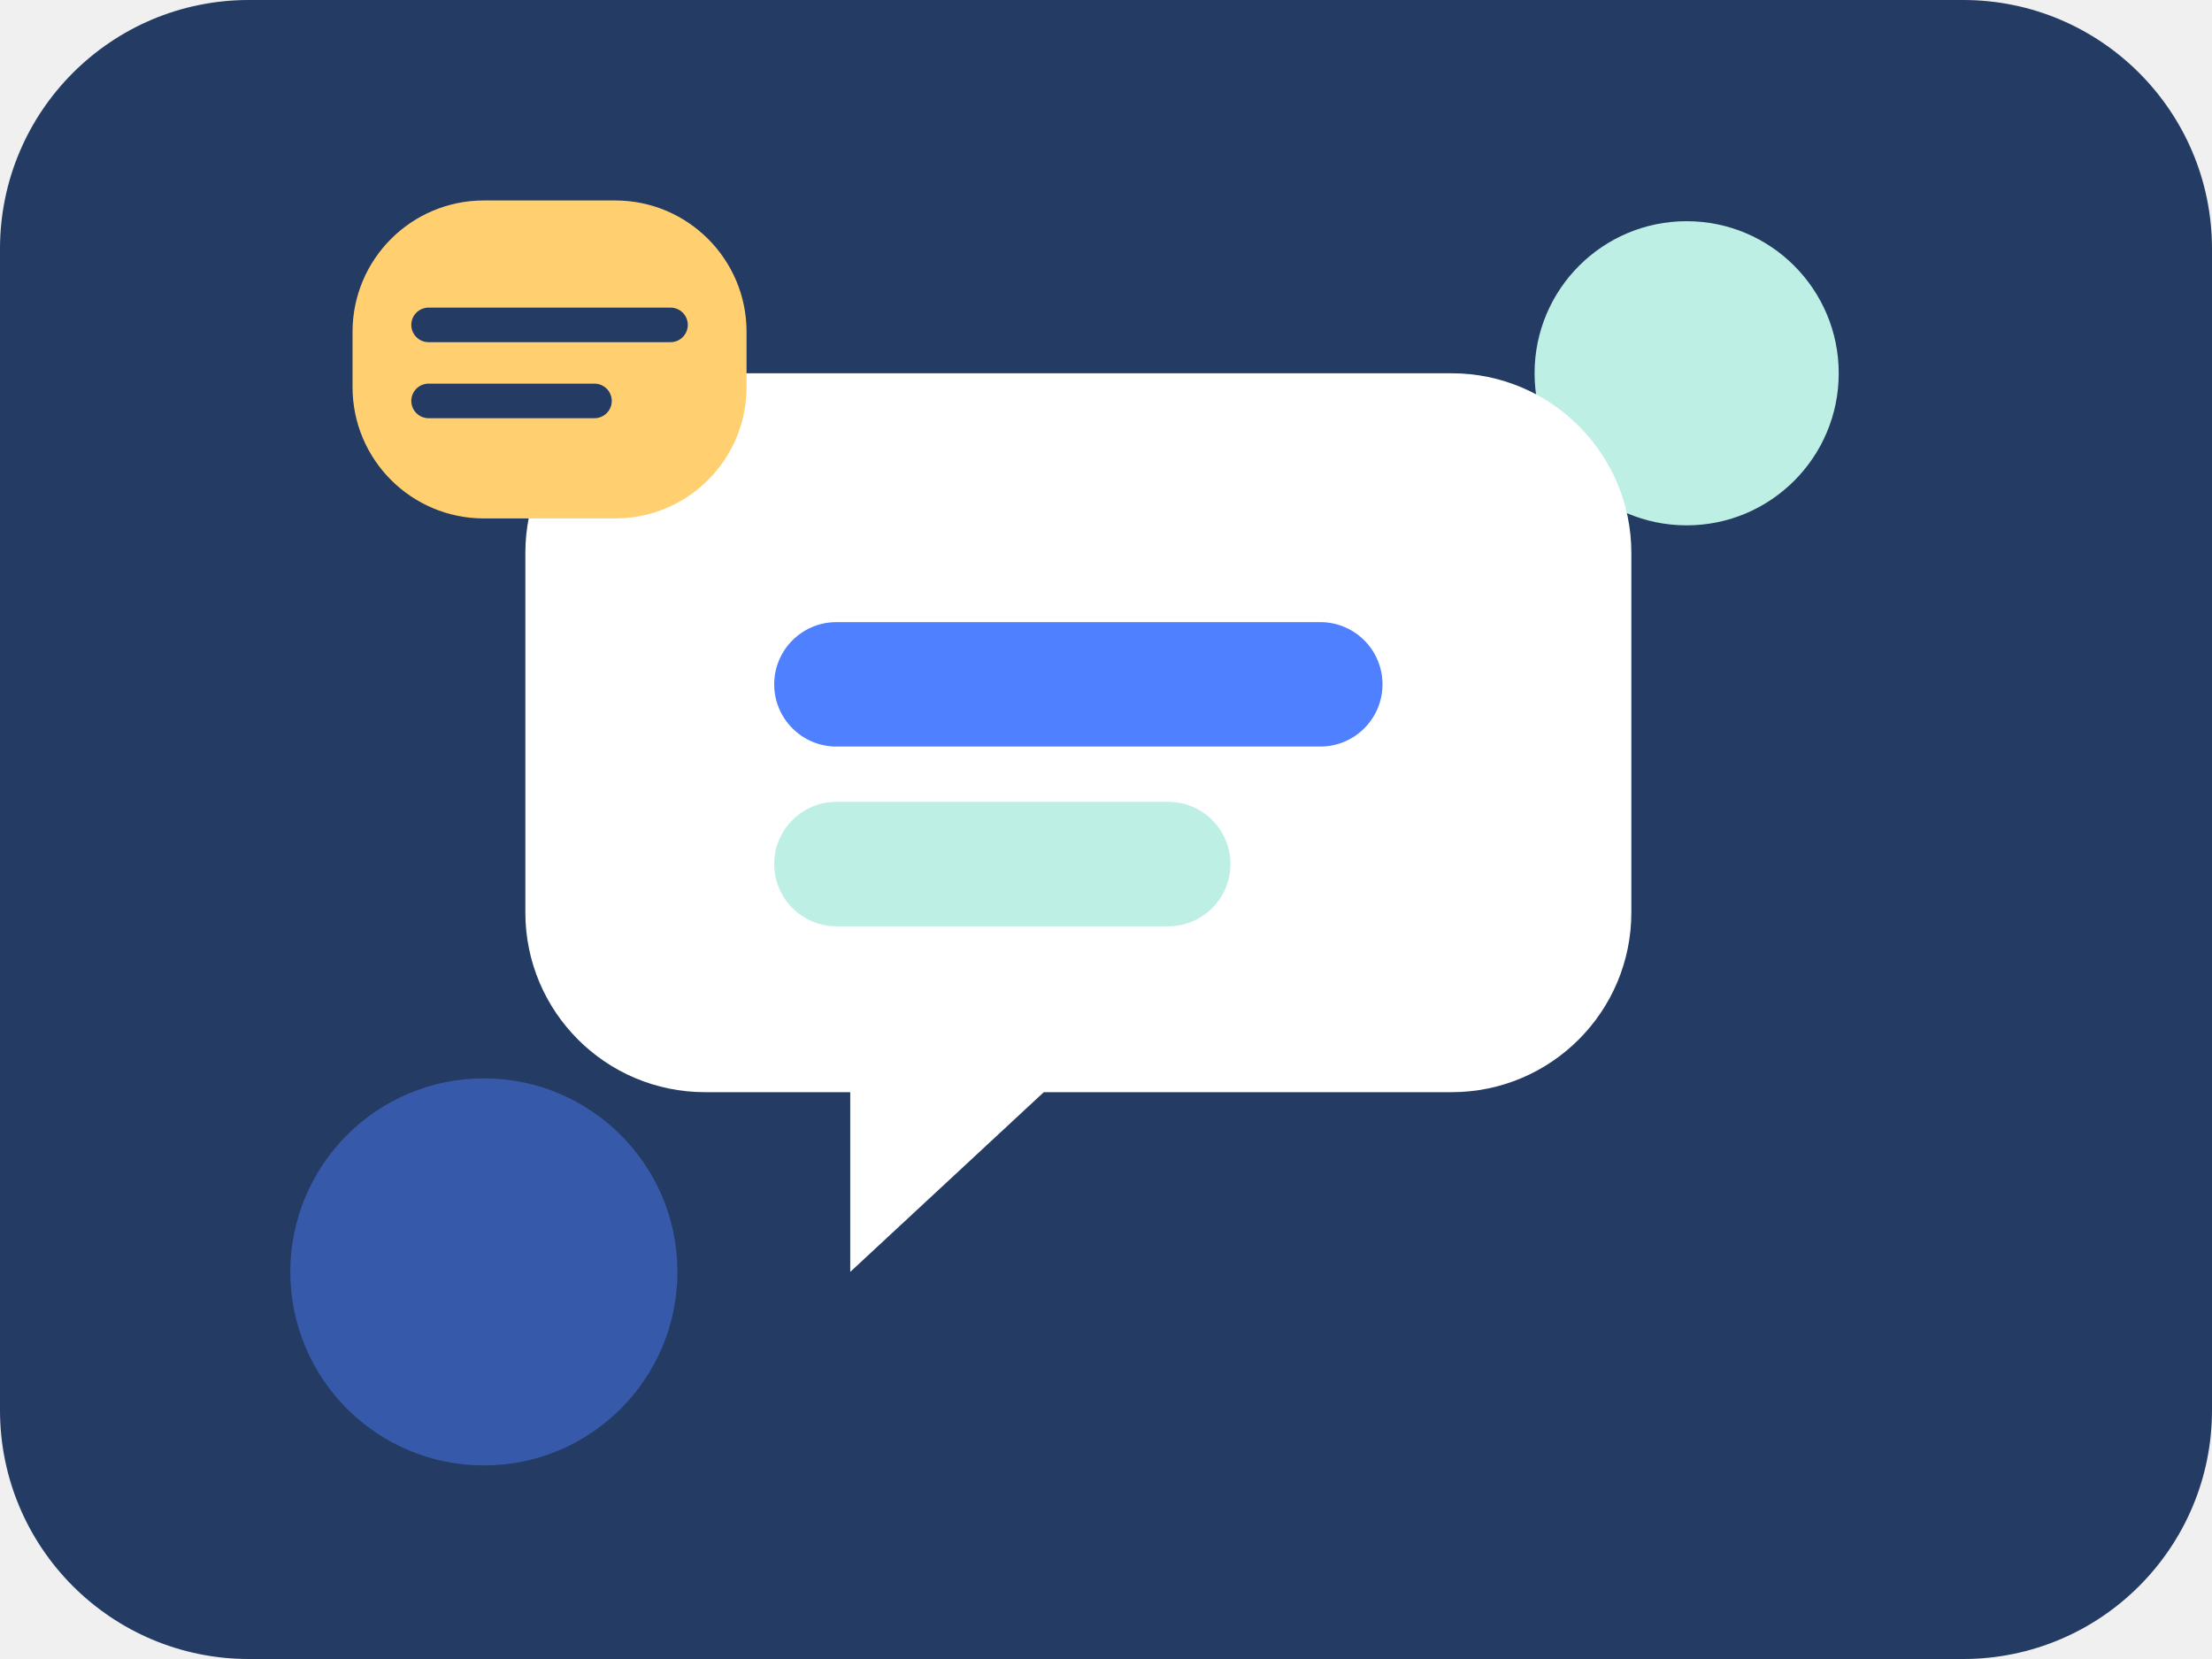
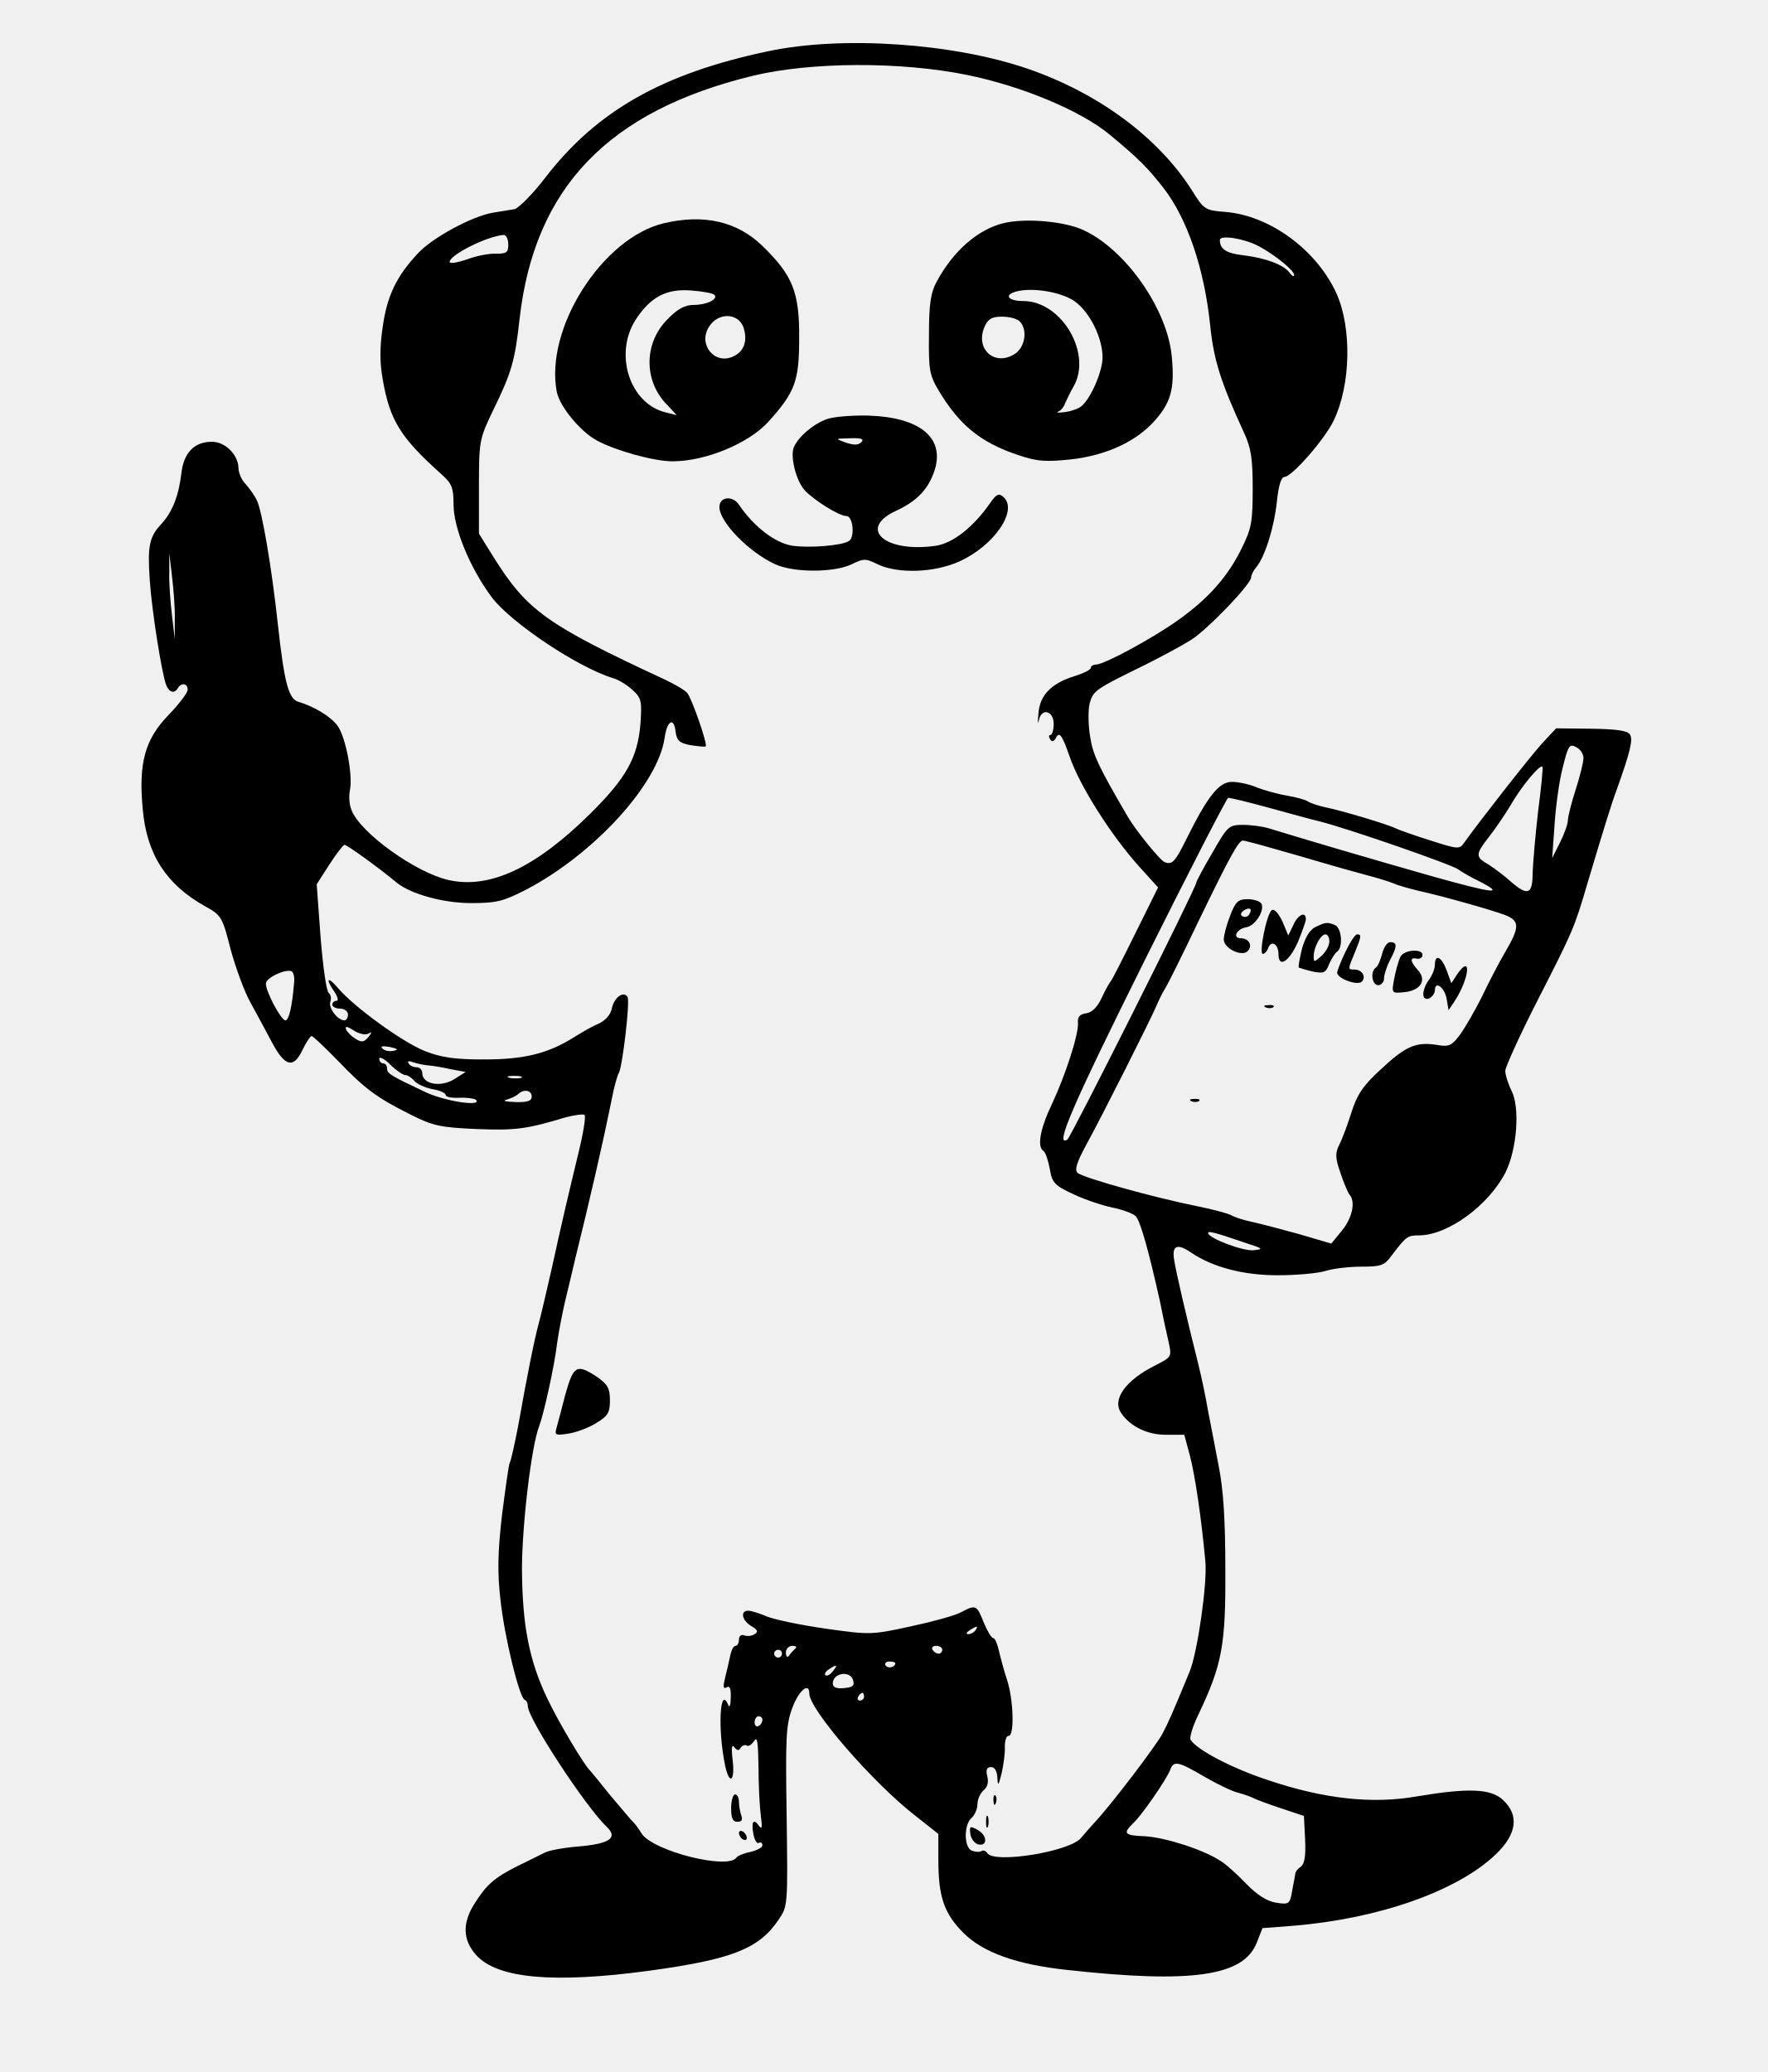
- <svg xmlns="http://www.w3.org/2000/svg" width="320" height="240" viewBox="0 0 320 240" fill="none">
-   <rect width="320" height="240" rx="36" fill="#243B64" />
-   <circle cx="244" cy="54" r="22" fill="#BDEFE4" />
-   <circle cx="70" cy="184" r="28" fill="#4F80FF" fill-opacity=".45" />
-   <path d="M76 80C76 65.64 87.64 54 102 54H210C224.36 54 236 65.64 236 80V132C236 146.36 224.36 158 210 158H151L123 184V158H102C87.64 158 76 146.36 76 132V80Z" fill="white" />
-   <path d="M112 99C112 94.03 116.03 90 121 90H191C195.97 90 200 94.03 200 99C200 103.97 195.97 108 191 108H121C116.03 108 112 103.97 112 99Z" fill="#4F80FF" />
-   <path d="M112 125C112 120.03 116.03 116 121 116H169C173.97 116 178 120.03 178 125C178 129.97 173.97 134 169 134H121C116.03 134 112 129.97 112 125Z" fill="#BDEFE4" />
-   <path d="M51 48C51 37.51 59.51 29 70 29H89C99.49 29 108 37.51 108 48V56C108 66.49 99.49 75 89 75H70C59.51 75 51 66.49 51 56V48Z" fill="#FFCF70" />
-   <path d="M62 47H97M62 58H86" stroke="#243B64" stroke-width="5" stroke-linecap="round" />
+ <svg xmlns="http://www.w3.org/2000/svg" version="1.0" width="452pt" height="530pt" viewBox="0 0 452 530" preserveAspectRatio="xMidYMid meet">
+   <g transform="translate(0,530) scale(0.1,-0.1)" fill="#000000" stroke="none">
+     <path d="M1965 5169 c-271 -57 -439 -153 -570 -323 -32 -42 -68 -78 -79 -81 -12 -2 -36 -6 -55 -9 -54 -9 -157 -65 -193 -105 -54 -58 -78 -108 -89 -186 -8 -54 -8 -91 0 -136 18 -104 45 -148 150 -242 27 -24 31 -35 31 -77 0 -61 42 -163 98 -238 49 -65 221 -180 311 -207 14 -4 36 -18 49 -30 23 -21 24 -29 20 -87 -7 -85 -36 -138 -127 -228 -140 -139 -258 -195 -364 -171 -84 19 -226 121 -248 179 -6 14 -7 37 -4 51 8 38 -11 137 -32 165 -18 24 -60 49 -100 61 -25 7 -36 50 -52 195 -16 149 -41 294 -54 320 -6 13 -20 32 -29 42 -10 10 -18 28 -18 41 -1 34 -34 67 -68 67 -45 0 -72 -28 -78 -80 -7 -59 -23 -99 -51 -130 -31 -33 -36 -56 -30 -143 5 -78 31 -241 42 -269 8 -20 21 -23 30 -8 9 15 25 12 25 -4 0 -8 -22 -37 -49 -65 -60 -62 -77 -122 -66 -240 10 -116 60 -194 161 -250 40 -22 43 -27 64 -110 13 -47 35 -108 51 -136 15 -27 40 -74 55 -102 33 -62 55 -67 78 -18 9 19 20 35 23 35 3 0 33 -28 67 -63 70 -73 100 -95 188 -139 56 -28 75 -32 168 -36 99 -4 127 0 227 30 23 6 45 9 48 6 4 -3 -3 -46 -15 -95 -27 -112 -44 -184 -70 -303 -12 -52 -26 -113 -32 -135 -12 -44 -30 -135 -53 -264 -9 -46 -18 -87 -21 -92 -3 -5 -11 -65 -20 -134 -11 -96 -12 -147 -4 -217 10 -94 48 -250 62 -256 5 -2 8 -9 8 -16 0 -32 148 -258 202 -309 29 -28 8 -43 -71 -50 -38 -3 -77 -10 -88 -16 -10 -5 -42 -21 -71 -35 -59 -30 -78 -47 -110 -98 -30 -49 -28 -91 6 -129 54 -60 198 -73 442 -40 212 29 281 56 331 130 24 35 24 36 21 263 -3 200 -2 235 14 278 16 45 44 69 44 38 0 -41 164 -230 273 -314 l57 -45 0 -67 c0 -94 15 -137 64 -186 50 -50 135 -81 266 -95 318 -35 450 -16 484 69 l15 38 78 6 c220 18 421 89 519 183 54 52 60 100 18 139 -31 29 -89 31 -220 9 -114 -20 -237 -7 -382 42 -91 30 -181 77 -197 103 -3 5 5 33 19 62 62 130 71 179 70 373 0 128 -5 205 -17 265 -9 47 -21 110 -27 140 -5 30 -16 84 -25 120 -31 124 -57 235 -62 268 -6 36 8 42 42 19 57 -39 136 -59 223 -59 48 0 103 5 122 11 19 6 60 11 92 11 50 0 59 3 77 28 37 49 41 52 70 52 74 0 179 77 222 162 29 59 37 165 15 208 -9 18 -16 41 -16 51 0 9 37 91 83 181 90 176 94 185 127 298 38 127 61 203 75 240 35 98 42 128 34 141 -6 10 -33 14 -99 15 l-90 1 -38 -41 c-33 -37 -159 -198 -196 -250 -13 -19 -15 -19 -87 4 -41 13 -81 27 -89 31 -22 11 -140 46 -180 54 -19 4 -39 11 -45 15 -5 4 -30 11 -54 15 -24 4 -59 14 -77 21 -18 8 -47 14 -63 14 -33 0 -61 -35 -115 -143 -31 -63 -38 -70 -58 -62 -12 6 -71 78 -93 115 -76 130 -90 160 -97 207 -5 30 -5 67 -1 84 9 32 14 36 139 97 44 22 98 51 120 65 42 26 154 143 154 160 0 6 6 18 13 26 22 26 46 102 53 169 4 40 11 62 19 62 19 0 103 96 126 144 44 91 47 237 7 326 -51 111 -170 199 -285 208 -51 4 -54 6 -85 56 -86 135 -239 248 -419 310 -192 66 -475 85 -664 45z m510 -61 c141 -29 291 -92 364 -153 76 -63 96 -84 137 -136 61 -79 104 -206 119 -349 9 -90 27 -147 86 -275 19 -41 23 -67 23 -145 0 -83 -3 -102 -27 -150 -35 -73 -85 -130 -162 -185 -67 -48 -191 -115 -212 -115 -7 0 -13 -4 -13 -8 0 -5 -18 -14 -40 -21 -60 -18 -91 -49 -94 -96 -2 -22 -2 -30 1 -18 6 33 38 26 38 -9 0 -15 -4 -28 -8 -28 -5 0 -5 -5 -1 -11 5 -8 10 -6 16 6 8 13 15 4 34 -51 26 -75 106 -201 178 -281 l48 -53 -58 -117 c-32 -65 -60 -120 -63 -123 -3 -3 -14 -22 -23 -42 -11 -24 -25 -38 -40 -40 -16 -2 -22 -9 -21 -23 3 -28 -32 -136 -67 -210 -30 -63 -38 -109 -21 -119 5 -4 12 -24 16 -46 6 -36 12 -42 61 -65 30 -14 75 -29 100 -34 25 -5 52 -15 59 -22 12 -14 33 -88 62 -219 7 -36 17 -82 22 -103 8 -37 8 -38 -33 -59 -77 -38 -113 -88 -88 -123 23 -34 67 -55 113 -55 l48 0 14 -52 c13 -48 30 -162 40 -273 5 -55 -20 -231 -40 -280 -44 -107 -55 -132 -70 -160 -18 -33 -130 -180 -170 -223 -14 -15 -30 -34 -37 -42 -26 -36 -224 -68 -241 -40 -4 6 -10 8 -15 5 -4 -3 -15 -2 -24 1 -21 8 -21 67 -1 84 8 7 15 23 15 35 0 12 7 28 16 36 10 8 13 21 9 36 -4 16 -1 23 10 23 9 0 15 -10 16 -27 1 -23 3 -21 11 12 5 22 9 52 8 67 0 16 4 28 10 28 15 0 12 93 -4 142 -8 24 -17 58 -21 75 -4 18 -10 33 -15 33 -4 0 -15 18 -24 40 -18 45 -20 46 -58 26 -14 -8 -72 -24 -128 -36 -101 -22 -104 -22 -218 -6 -63 9 -130 23 -150 31 -19 8 -41 15 -48 15 -21 0 -17 -24 7 -39 17 -10 19 -15 9 -21 -7 -5 -19 -6 -27 -3 -7 3 -13 -2 -13 -11 0 -9 -4 -16 -9 -16 -5 0 -11 -12 -14 -28 -3 -15 -9 -40 -13 -56 -5 -21 -4 -27 5 -22 7 5 11 -3 10 -26 0 -18 -3 -27 -6 -20 -22 55 -28 -62 -8 -156 11 -49 25 -38 19 15 -4 32 -2 43 4 34 7 -9 12 -10 16 -2 4 6 11 9 16 6 5 -3 13 3 19 12 8 13 10 -4 11 -67 0 -47 3 -103 6 -125 4 -29 3 -36 -5 -25 -14 20 -20 10 -14 -22 3 -15 9 -25 14 -22 5 3 9 0 9 -6 0 -6 -14 -13 -30 -17 -17 -3 -33 -10 -36 -14 -20 -33 -214 16 -243 61 -8 14 -21 30 -27 35 -5 6 -30 35 -55 65 -24 30 -46 57 -49 60 -16 15 -81 124 -110 185 -47 98 -64 189 -65 330 0 113 24 316 44 367 12 32 39 153 46 213 4 28 13 75 20 105 7 30 19 78 25 105 41 166 74 311 94 410 6 33 15 65 19 71 9 16 29 183 22 194 -10 16 -34 -1 -40 -29 -3 -16 -16 -31 -33 -39 -15 -6 -43 -22 -62 -34 -68 -43 -129 -58 -232 -58 -75 0 -109 5 -150 21 -57 22 -182 113 -223 161 -27 32 -34 26 -9 -10 8 -12 10 -22 5 -22 -6 0 -11 -4 -11 -10 0 -5 9 -10 20 -10 11 0 20 -7 20 -15 0 -8 -4 -15 -9 -15 -18 0 -42 33 -36 48 3 8 1 18 -4 22 -6 3 -15 67 -21 142 l-10 136 32 50 c18 28 36 51 39 51 5 1 86 -57 134 -97 36 -29 119 -52 189 -52 66 0 82 4 141 34 174 91 338 270 355 389 6 44 24 54 28 15 3 -22 10 -29 38 -34 19 -3 37 -5 39 -3 5 6 -35 121 -47 136 -5 7 -31 22 -56 34 -306 142 -354 177 -441 316 l-36 58 0 120 c0 117 1 122 36 195 48 98 56 127 68 235 38 334 226 531 596 621 149 36 379 37 550 2z m-1175 -433 c0 -21 -4 -24 -32 -24 -18 1 -52 -6 -75 -15 -24 -8 -43 -11 -43 -6 0 18 96 66 138 69 6 1 12 -10 12 -24z m1920 -5 c41 -22 90 -62 90 -73 0 -6 -6 -3 -12 6 -16 20 -60 37 -118 44 -44 5 -60 16 -60 39 0 14 63 4 100 -16z m-2773 -955 l0 -50 -7 60 c-4 33 -8 83 -7 110 l0 50 7 -60 c4 -33 8 -82 7 -110z m3603 -354 c0 -10 -9 -47 -20 -81 -11 -34 -20 -70 -20 -79 0 -9 -9 -34 -20 -56 l-20 -40 6 85 c3 47 12 113 21 147 14 56 17 61 34 52 11 -5 19 -18 19 -28z m-116 -136 c-7 -60 -13 -131 -14 -157 0 -56 -12 -61 -56 -23 -16 15 -41 33 -56 43 -35 20 -35 26 0 71 16 20 41 57 56 82 27 47 74 104 81 98 2 -2 -3 -53 -11 -114z m-693 10 c52 -14 112 -31 134 -36 72 -18 340 -111 355 -123 8 -6 32 -20 53 -30 68 -35 39 -32 -118 12 -155 44 -325 94 -419 123 -16 5 -46 9 -67 9 -36 0 -39 -3 -78 -71 -23 -39 -41 -73 -41 -76 0 -13 -321 -652 -330 -658 -34 -21 13 87 197 457 114 229 211 417 214 417 4 1 49 -10 100 -24z m14 -105 c39 -11 95 -27 125 -36 30 -9 80 -23 110 -31 30 -8 64 -18 75 -23 11 -5 40 -13 65 -19 63 -14 179 -47 218 -61 39 -15 40 -30 2 -95 -16 -27 -43 -79 -60 -115 -18 -36 -43 -79 -56 -97 -21 -28 -28 -31 -58 -26 -54 9 -81 -3 -144 -62 -47 -43 -61 -65 -76 -112 -10 -32 -24 -69 -31 -82 -10 -20 -10 -33 3 -70 8 -25 19 -50 23 -56 17 -18 8 -60 -19 -93 l-27 -33 -85 25 c-47 13 -101 27 -120 31 -19 4 -41 11 -50 16 -8 5 -46 15 -85 23 -115 23 -297 74 -309 86 -8 8 -2 27 23 73 40 73 165 321 180 357 6 14 15 32 20 40 6 8 45 87 87 175 80 165 102 205 113 205 3 0 38 -9 76 -20z m-2503 -346 c-5 -59 -13 -94 -22 -94 -11 0 -50 73 -50 94 0 14 46 37 65 32 6 -2 9 -16 7 -32z m190 -128 c10 6 10 4 0 -9 -11 -13 -17 -14 -33 -4 -10 6 -21 17 -24 24 -3 9 3 8 20 -3 14 -9 30 -12 37 -8z m64 -44 c-10 -2 -22 0 -28 6 -6 6 0 7 19 4 21 -5 23 -7 9 -10z m31 -62 c6 0 16 -7 23 -15 7 -8 27 -17 46 -21 19 -3 34 -10 34 -15 0 -5 16 -8 35 -7 19 1 38 -2 42 -5 19 -19 -82 -4 -132 21 -87 41 -95 46 -95 59 0 7 -4 13 -10 13 -5 0 -10 5 -10 12 0 6 13 0 28 -15 15 -15 33 -27 39 -27z m57 25 c12 -1 38 -5 59 -10 l38 -7 -30 -19 c-35 -21 -81 -12 -81 16 0 8 -6 15 -14 15 -8 0 -18 4 -21 10 -4 6 1 7 11 3 9 -3 26 -7 38 -8z m239 -32 c-7 -2 -21 -2 -30 0 -10 3 -4 5 12 5 17 0 24 -2 18 -5z m27 -48 c0 -11 -11 -15 -42 -14 -24 1 -34 3 -23 6 11 3 24 9 30 14 14 14 35 11 35 -6z m1825 -374 c46 -15 48 -16 21 -19 -26 -3 -116 31 -116 44 0 6 16 2 95 -25z m-690 -991 c-3 -5 -12 -10 -18 -10 -7 0 -6 4 3 10 19 12 23 12 15 0z m-461 -47 c-5 -5 -12 -12 -16 -18 -4 -6 -8 -2 -8 8 0 9 7 17 17 17 9 0 12 -3 7 -7z m376 -3 c0 -5 -4 -10 -9 -10 -6 0 -13 5 -16 10 -3 6 1 10 9 10 9 0 16 -4 16 -10z m-410 -10 c0 -5 -4 -10 -10 -10 -5 0 -10 5 -10 10 0 6 5 10 10 10 6 0 10 -4 10 -10z m290 -24 c0 -11 -19 -15 -25 -6 -3 5 1 10 9 10 9 0 16 -2 16 -4z m-160 -21 c-7 -9 -15 -13 -19 -10 -3 3 1 10 9 15 21 14 24 12 10 -5z m52 -23 c4 -14 -1 -18 -23 -20 -20 -2 -29 2 -29 12 0 27 45 34 52 8z m28 -42 c0 -5 -5 -10 -11 -10 -5 0 -7 5 -4 10 3 6 8 10 11 10 2 0 4 -4 4 -10z m-260 -59 c0 -6 -4 -13 -10 -16 -5 -3 -10 1 -10 9 0 9 5 16 10 16 6 0 10 -4 10 -9z m1131 -146 c33 -19 72 -38 87 -41 15 -4 31 -10 37 -13 5 -3 37 -15 70 -26 l60 -20 3 -60 c2 -42 -1 -62 -11 -70 -8 -5 -14 -13 -14 -18 -1 -4 -4 -24 -8 -43 -6 -35 -8 -36 -41 -31 -24 4 -49 20 -77 49 -23 24 -53 51 -67 59 -45 29 -141 59 -191 62 -54 2 -58 7 -30 34 23 22 85 112 94 136 9 24 20 22 88 -18z" />
+     <path d="M1698 4729 c-157 -37 -305 -269 -274 -431 7 -37 60 -102 103 -125 48 -26 146 -53 193 -53 85 0 195 46 245 101 69 76 79 105 79 214 1 118 -17 161 -94 236 -65 63 -150 82 -252 58z m129 -183 c11 -11 -19 -26 -53 -26 -22 0 -41 -10 -66 -36 -60 -59 -62 -153 -7 -214 l30 -32 -28 7 c-92 22 -133 148 -78 236 38 59 79 81 142 76 29 -2 56 -7 60 -11z m74 -82 c12 -34 3 -63 -26 -76 -48 -22 -91 32 -61 77 23 36 73 35 87 -1z" />
+     <path d="M2566 4729 c-65 -16 -128 -71 -170 -149 -15 -27 -20 -56 -20 -135 -1 -92 1 -104 26 -146 49 -81 98 -123 177 -154 62 -23 83 -27 140 -22 96 7 177 41 228 94 48 51 58 87 50 171 -11 120 -116 271 -223 322 -48 24 -152 33 -208 19z m183 -200 c39 -28 71 -94 71 -143 0 -36 -30 -105 -54 -125 -7 -6 -26 -13 -42 -15 -16 -2 -24 -2 -18 1 7 2 15 12 18 21 4 9 13 28 21 42 50 84 -29 220 -128 220 -38 0 -50 15 -19 24 41 12 118 -1 151 -25z m-141 -51 c21 -21 14 -66 -12 -83 -52 -34 -104 13 -77 71 8 18 18 24 44 24 18 0 38 -5 45 -12z" />
+     <path d="M2115 4228 c-36 -13 -74 -46 -85 -73 -9 -24 6 -84 28 -109 23 -25 88 -66 107 -66 17 0 22 -55 6 -64 -19 -12 -101 -18 -144 -12 -45 7 -99 49 -137 105 -16 24 -50 21 -50 -6 0 -38 75 -115 142 -146 47 -22 149 -22 195 -1 32 16 37 16 69 0 52 -24 144 -21 208 8 90 41 151 132 112 165 -11 10 -18 7 -33 -15 -43 -62 -95 -103 -139 -110 -131 -19 -202 44 -101 90 54 25 83 57 98 105 25 82 -39 134 -171 138 -41 1 -88 -3 -105 -9z m88 -59 c-8 -8 -19 -8 -40 -1 -28 10 -28 10 12 11 28 1 36 -2 28 -10z" />
+     <path d="M1446 1733 c-10 -38 -20 -77 -23 -87 -5 -17 -1 -18 31 -13 20 3 52 15 71 27 30 18 35 27 35 58 0 31 -6 41 -33 60 -52 34 -60 30 -81 -45z" />
+     <path d="M1870 675 c0 -25 4 -35 16 -35 11 0 14 5 10 16 -3 9 -6 24 -6 35 0 10 -4 19 -10 19 -5 0 -10 -16 -10 -35z" />
+     <path d="M2541 694 c0 -11 3 -14 6 -6 3 7 2 16 -1 19 -3 4 -6 -2 -5 -13z" />
+     <path d="M2522 640 c0 -14 2 -19 5 -12 2 6 2 18 0 25 -3 6 -5 1 -5 -13z" />
+     <path d="M2482 608 c2 -12 11 -24 21 -26 24 -5 22 25 -4 38 -18 10 -20 9 -17 -12z" />
+     <path d="M1890 611 c0 -5 5 -13 10 -16 6 -3 10 -2 10 4 0 5 -4 13 -10 16 -5 3 -10 2 -10 -4z" />
+     <path d="M3146 2957 c-9 -23 -16 -50 -16 -60 0 -23 46 -45 61 -30 14 14 3 33 -17 33 -23 0 -11 24 13 28 23 3 49 44 39 61 -4 6 -20 11 -35 11 -24 0 -31 -6 -45 -43z m49 4 c-3 -6 -11 -8 -17 -5 -6 4 -5 9 3 15 16 10 23 4 14 -10z" />
+     <path d="M3253 2972 c-13 -8 -34 -112 -23 -112 4 0 11 7 14 16 8 20 26 9 26 -17 0 -36 27 -19 49 30 11 27 21 54 21 60 0 21 -21 11 -32 -15 l-13 -27 -15 36 c-10 21 -21 33 -27 29z" />
+     <path d="M3363 2928 c-13 -7 -25 -26 -33 -55 -6 -25 -10 -47 -8 -48 2 -1 18 -6 35 -10 29 -6 34 -3 42 18 6 14 15 28 20 32 17 10 13 62 -5 69 -20 8 -24 7 -51 -6z m37 -36 c0 -11 -9 -27 -20 -37 -19 -17 -20 -17 -20 -1 0 23 18 56 30 56 6 0 10 -8 10 -18z" />
+     <path d="M3441 2865 c-12 -25 -21 -49 -21 -53 0 -15 52 -34 63 -23 12 12 1 31 -19 31 -17 0 -17 0 1 43 17 42 18 47 6 47 -5 0 -18 -20 -30 -45z" />
+     <path d="M3535 2860 c-4 -16 -11 -32 -16 -35 -15 -10 -10 -45 6 -45 8 0 15 8 15 18 0 9 7 30 15 46 19 35 19 46 1 46 -8 0 -17 -13 -21 -30z" />
+     <path d="M3582 2853 c-5 -10 -12 -35 -16 -56 -7 -38 -7 -38 25 -35 42 4 59 30 36 56 -20 22 -22 34 -4 30 7 -2 14 2 15 7 5 19 -46 17 -56 -2z" />
+     <path d="M3670 2832 c0 -10 -7 -27 -15 -38 -19 -26 -20 -55 0 -48 8 4 15 13 15 21 0 26 25 7 30 -22 l5 -29 16 24 c38 59 43 122 6 68 l-15 -23 -12 33 c-13 35 -30 43 -30 14z" />
+     <path d="M3238 2723 c7 -3 16 -2 19 1 4 3 -2 6 -13 5 -11 0 -14 -3 -6 -6z" />
+     <path d="M3048 2483 c7 -3 16 -2 19 1 4 3 -2 6 -13 5 -11 0 -14 -3 -6 -6z" />
+   </g>
</svg>
